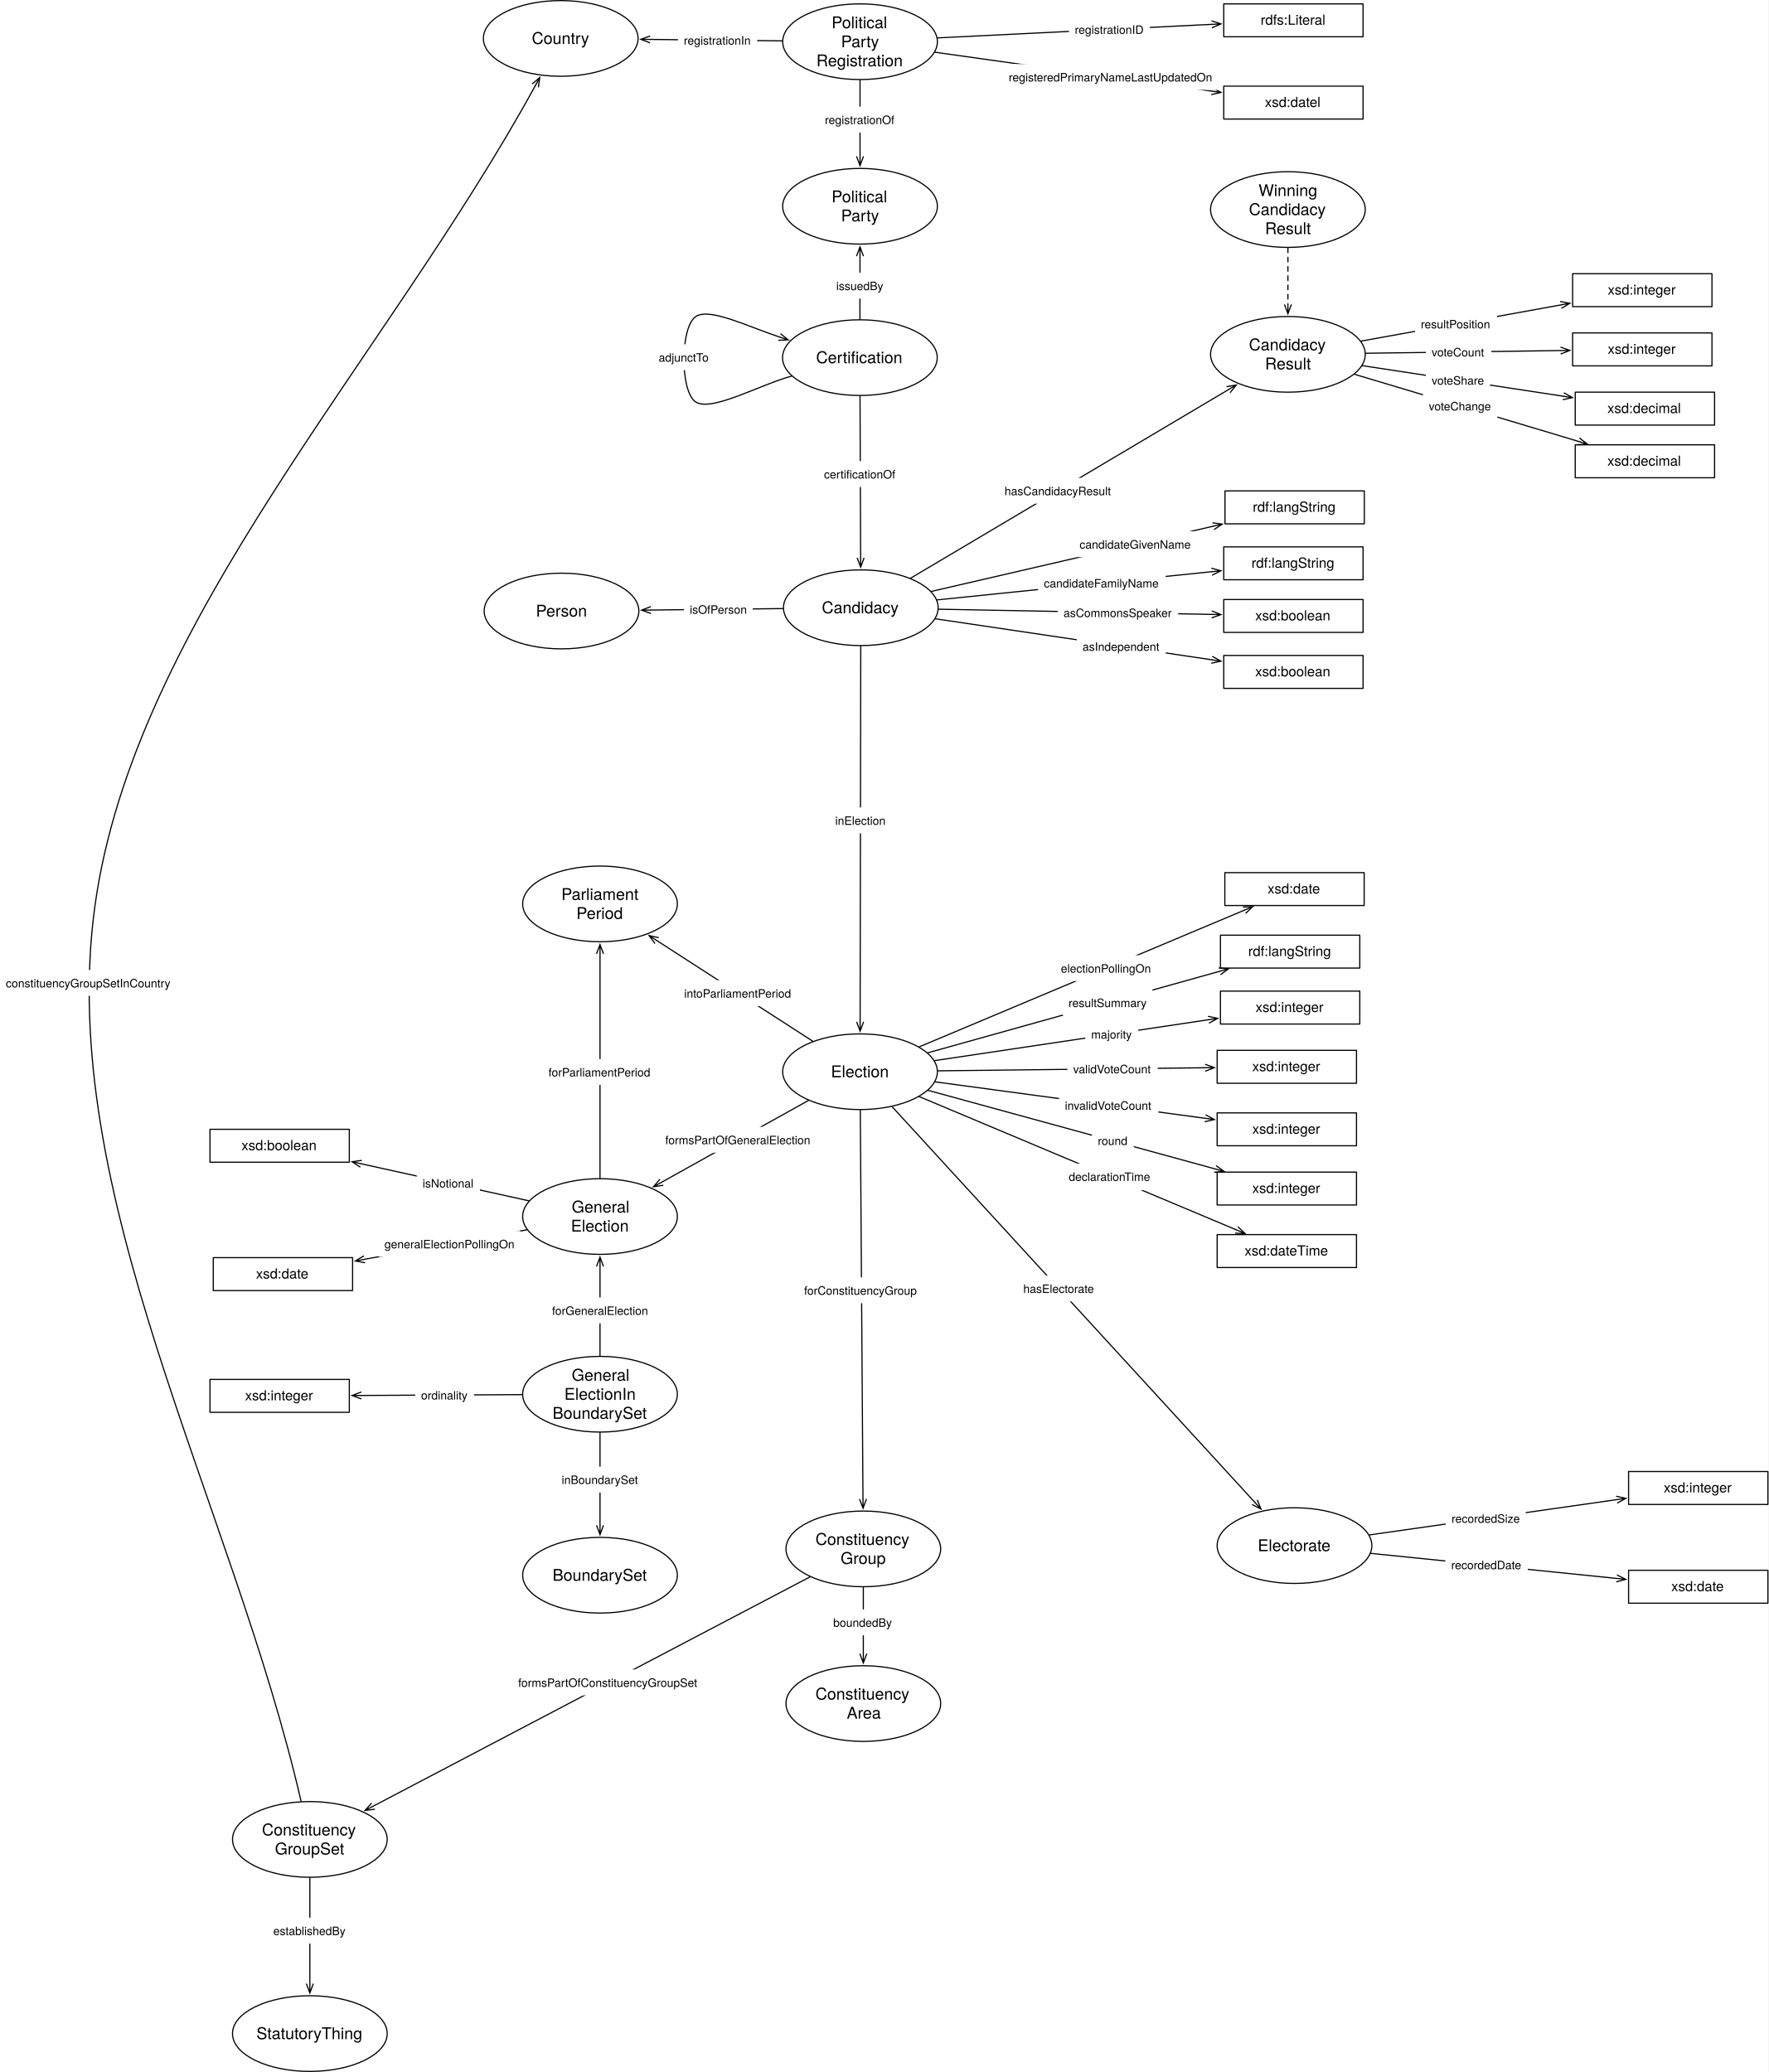
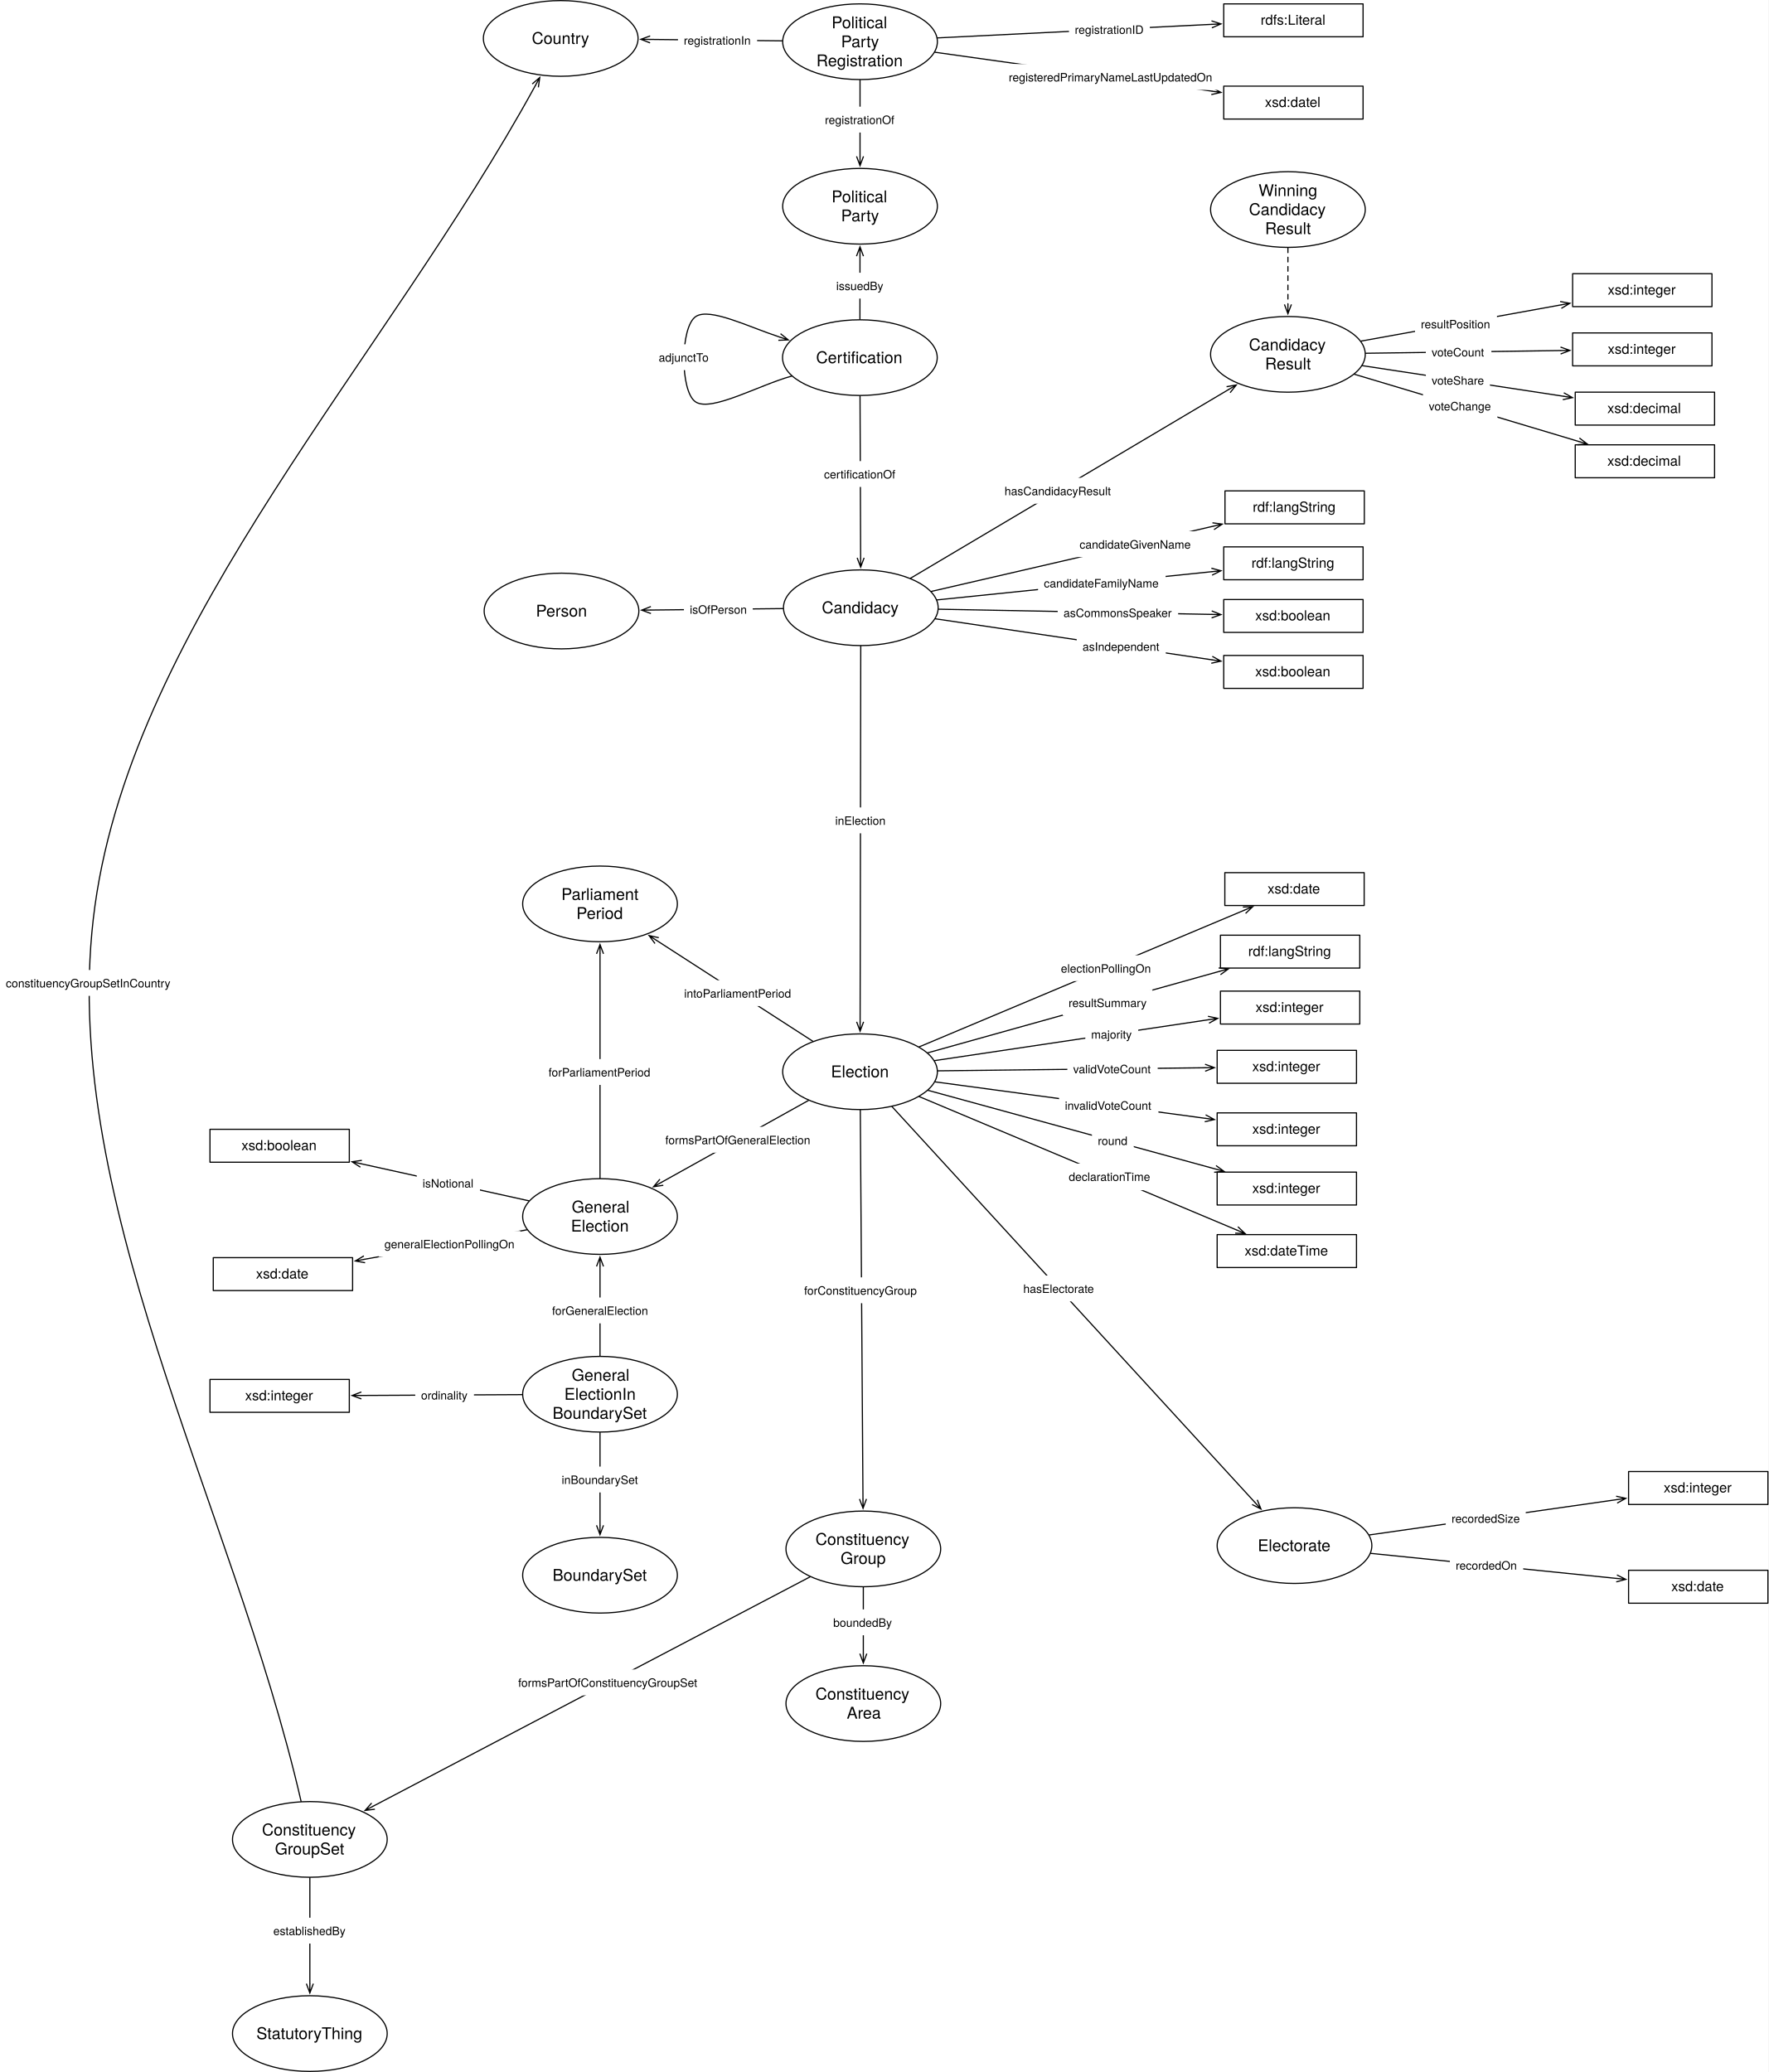
<svg xmlns="http://www.w3.org/2000/svg" version="1.1" viewBox="16.728 132.728 1523.071 1784.798" width="1523.071" height="1784.798">
  <defs>
    <marker orient="auto" overflow="visible" markerUnits="strokeWidth" id="StickArrow_Marker" stroke-linejoin="miter" stroke-miterlimit="10" viewBox="-1 -4 10 8" markerWidth="10" markerHeight="8" color="black">
      <g>
        <path d="M 8 0 L 0 0 M 0 -3 L 8 0 L 0 3" fill="none" stroke="currentColor" stroke-width="1" />
      </g>
    </marker>
  </defs>
  <g id="Canvas_1" fill="none" stroke="none" stroke-dasharray="none" fill-opacity="1" stroke-opacity="1">
    <rect fill="white" x="16.728" y="132.728" width="1523.071" height="1784.798" />
    <g id="Canvas_1_Layer_1">
      <g id="Graphic_49">
        <ellipse cx="757.409" cy="1055.906" rx="66.614" ry="32.598" fill="white" />
        <ellipse cx="757.409" cy="1055.906" rx="66.614" ry="32.598" stroke="black" stroke-linecap="round" stroke-linejoin="round" stroke-width="1" />
        <text transform="translate(709.118 1047.709)" fill="black">
          <tspan font-family="Helvetica Neue" font-size="14" fill="black" x="23.273" y="13" xml:space="preserve">Election</tspan>
        </text>
      </g>
      <g id="Graphic_71">
        <ellipse cx="1131.583" cy="1464.094" rx="66.614" ry="32.598" fill="white" />
        <ellipse cx="1131.583" cy="1464.094" rx="66.614" ry="32.598" stroke="black" stroke-linecap="round" stroke-linejoin="round" stroke-width="1" />
        <text transform="translate(1083.291 1455.899)" fill="black">
          <tspan font-family="Helvetica Neue" font-size="14" fill="black" x="16.665" y="13" xml:space="preserve">Electorate</tspan>
        </text>
      </g>
      <g id="Line_72">
        <line x1="757.638" y1="1089.004" x2="759.947" y2="1423.931" marker-end="url(#StickArrow_Marker)" stroke="black" stroke-linecap="round" stroke-linejoin="round" stroke-width="1" />
      </g>
      <g id="Graphic_73">
        <rect x="704.258" y="1233.034" width="108.9" height="22.28" fill="white" />
        <text transform="translate(709.2578 1238.034)" fill="black">
          <tspan font-family="Helvetica Neue" font-size="10" fill="black" x="7247536e-19" y="10" xml:space="preserve">forConstituencyGroup</tspan>
        </text>
      </g>
      <g id="Graphic_74">
        <ellipse cx="760.244" cy="1466.929" rx="66.614" ry="32.598" fill="white" />
        <ellipse cx="760.244" cy="1466.929" rx="66.614" ry="32.598" stroke="black" stroke-linecap="round" stroke-linejoin="round" stroke-width="1" />
        <text transform="translate(711.9527 1450.537)" fill="black">
          <tspan font-family="Helvetica Neue" font-size="14" fill="black" x="7.061" y="13" xml:space="preserve">Constituency</tspan>
          <tspan font-family="Helvetica Neue" font-size="14" fill="black" x="28.712" y="29.392" xml:space="preserve">Group</tspan>
        </text>
      </g>
      <g id="Graphic_77">
        <ellipse cx="760.244" cy="1600.158" rx="66.614" ry="32.598" fill="white" />
        <ellipse cx="760.244" cy="1600.158" rx="66.614" ry="32.598" stroke="black" stroke-linecap="round" stroke-linejoin="round" stroke-width="1" />
        <text transform="translate(711.9527 1583.765)" fill="black">
          <tspan font-family="Helvetica Neue" font-size="14" fill="black" x="7.061" y="13" xml:space="preserve">Constituency</tspan>
          <tspan font-family="Helvetica Neue" font-size="14" fill="black" x="34.032" y="29.392" xml:space="preserve">Area</tspan>
        </text>
      </g>
      <g id="Line_78">
        <line x1="760.244" y1="1500.028" x2="760.244" y2="1557.159" marker-end="url(#StickArrow_Marker)" stroke="black" stroke-linecap="round" stroke-linejoin="round" stroke-width="1" />
      </g>
      <g id="Graphic_79">
        <rect x="729.309" y="1519.051" width="61.87" height="22.28" fill="white" />
        <text transform="translate(734.309 1524.051)" fill="black">
          <tspan font-family="Helvetica Neue" font-size="10" fill="black" x="0" y="10" xml:space="preserve">boundedBy</tspan>
        </text>
      </g>
      <g id="Graphic_177">
        <ellipse cx="757.282" cy="440.787" rx="66.614" ry="32.598" fill="white" />
        <ellipse cx="757.282" cy="440.787" rx="66.614" ry="32.598" stroke="black" stroke-linecap="round" stroke-linejoin="round" stroke-width="1" />
        <text transform="translate(708.991 432.5914)" fill="black">
          <tspan font-family="Helvetica Neue" font-size="14" fill="black" x="10.575" y="13" xml:space="preserve">Certification</tspan>
        </text>
      </g>
      <g id="Line_84">
        <line x1="758.03" y1="689.319" x2="757.482" y2="1012.907" marker-end="url(#StickArrow_Marker)" stroke="black" stroke-linecap="round" stroke-linejoin="round" stroke-width="1" />
      </g>
      <g id="Graphic_85">
        <rect x="731.016" y="828.247" width="53.52" height="22.28" fill="white" />
        <text transform="translate(736.0163 833.247)" fill="black">
          <tspan font-family="Helvetica Neue" font-size="10" fill="black" x="21671553e-20" y="10" xml:space="preserve">inElection</tspan>
        </text>
      </g>
      <g id="Line_178">
        <line x1="757.406" y1="473.886" x2="757.926" y2="613.222" marker-end="url(#StickArrow_Marker)" stroke="black" stroke-linecap="round" stroke-linejoin="round" stroke-width="1" />
      </g>
      <g id="Graphic_179">
        <rect x="721.362" y="529.901" width="72.59" height="22.28" fill="white" />
        <text transform="translate(726.3616 534.9014)" fill="black">
          <tspan font-family="Helvetica Neue" font-size="10" fill="black" x="7105427e-20" y="10" xml:space="preserve">certificationOf</tspan>
        </text>
      </g>
      <g id="Graphic_88">
        <ellipse cx="500.315" cy="659.055" rx="66.614" ry="32.598" fill="white" />
        <ellipse cx="500.315" cy="659.055" rx="66.614" ry="32.598" stroke="black" stroke-linecap="round" stroke-linejoin="round" stroke-width="1" />
        <text transform="translate(452.0236 650.8591)" fill="black">
          <tspan font-family="Helvetica Neue" font-size="14" fill="black" x="26.255" y="13" xml:space="preserve">Person</tspan>
        </text>
      </g>
      <g id="Line_89">
        <line x1="690.989" y1="656.958" x2="577.312" y2="658.208" marker-end="url(#StickArrow_Marker)" stroke="black" stroke-linecap="round" stroke-linejoin="round" stroke-width="1" />
      </g>
      <g id="Graphic_90">
        <rect x="605.75" y="646.43" width="59.26" height="22.28" fill="white" />
        <text transform="translate(610.7502 651.4298)" fill="black">
          <tspan font-family="Helvetica Neue" font-size="10" fill="black" x="0" y="10" xml:space="preserve">isOfPerson</tspan>
        </text>
      </g>
      <g id="Graphic_91">
        <ellipse cx="758.087" cy="656.221" rx="66.614" ry="32.598" fill="white" />
        <ellipse cx="758.087" cy="656.221" rx="66.614" ry="32.598" stroke="black" stroke-linecap="round" stroke-linejoin="round" stroke-width="1" />
        <text transform="translate(709.7953 648.0245)" fill="black">
          <tspan font-family="Helvetica Neue" font-size="14" fill="black" x="14.712" y="13" xml:space="preserve">Candidacy</tspan>
        </text>
      </g>
      <g id="Graphic_92">
        <ellipse cx="1125.913" cy="437.953" rx="66.614" ry="32.598" fill="white" />
        <ellipse cx="1125.913" cy="437.953" rx="66.614" ry="32.598" stroke="black" stroke-linecap="round" stroke-linejoin="round" stroke-width="1" />
        <text transform="translate(1077.622 421.5608)" fill="black">
          <tspan font-family="Helvetica Neue" font-size="14" fill="black" x="14.712" y="13" xml:space="preserve">Candidacy</tspan>
          <tspan font-family="Helvetica Neue" font-size="14" fill="black" x="28.586" y="29.392" xml:space="preserve">Result</tspan>
        </text>
      </g>
      <g id="Line_95">
        <line x1="800.902" y1="630.814" x2="1074.584" y2="468.411" marker-end="url(#StickArrow_Marker)" stroke="black" stroke-linecap="round" stroke-linejoin="round" stroke-width="1" />
      </g>
      <g id="Graphic_96">
        <rect x="876.864" y="544.32" width="102.05" height="22.28" fill="white" />
        <text transform="translate(881.8638 549.3202)" fill="black">
          <tspan font-family="Helvetica Neue" font-size="10" fill="black" x="0" y="10" xml:space="preserve">hasCandidacyResult</tspan>
        </text>
      </g>
      <g id="Graphic_150">
        <rect x="1419.299" y="1400.315" width="120" height="28.346" fill="white" />
        <rect x="1419.299" y="1400.315" width="120" height="28.346" stroke="black" stroke-linecap="round" stroke-linejoin="round" stroke-width="1" />
        <text transform="translate(1424.299 1407.32)" fill="black">
          <tspan font-family="Helvetica Neue" font-size="12" fill="black" x="25.222" y="11" xml:space="preserve">xsd:integer</tspan>
        </text>
      </g>
      <g id="Line_151">
        <line x1="1196.042" y1="1454.899" x2="1409.003" y2="1424.517" marker-end="url(#StickArrow_Marker)" stroke="black" stroke-linecap="round" stroke-linejoin="round" stroke-width="1" />
      </g>
      <g id="Graphic_152">
        <rect x="1261.844" y="1429.458" width="68.88" height="22.28" fill="white" />
        <text transform="translate(1266.844 1434.458)" fill="black">
          <tspan font-family="Helvetica Neue" font-size="10" fill="black" x="50803806e-20" y="10" xml:space="preserve">recordedSize</tspan>
        </text>
      </g>
      <g id="Graphic_153">
        <rect x="1371.11" y="419.528" width="120" height="28.346" fill="white" />
        <rect x="1371.11" y="419.528" width="120" height="28.346" stroke="black" stroke-linecap="round" stroke-linejoin="round" stroke-width="1" />
        <text transform="translate(1376.11 426.5328)" fill="black">
          <tspan font-family="Helvetica Neue" font-size="12" fill="black" x="25.222" y="11" xml:space="preserve">xsd:integer</tspan>
        </text>
      </g>
      <g id="Line_154">
        <line x1="1193.001" y1="437.018" x2="1360.711" y2="434.682" marker-end="url(#StickArrow_Marker)" stroke="black" stroke-linecap="round" stroke-linejoin="round" stroke-width="1" />
      </g>
      <g id="Graphic_155">
        <rect x="1244.679" y="424.765" width="56.49" height="22.28" fill="white" />
        <text transform="translate(1249.679 429.7646)" fill="black">
          <tspan font-family="Helvetica Neue" font-size="10" fill="black" x="7993606e-19" y="10" xml:space="preserve">voteCount</tspan>
        </text>
      </g>
      <g id="Graphic_159">
        <rect x="1371.11" y="368.504" width="120" height="28.346" fill="white" />
        <rect x="1371.11" y="368.504" width="120" height="28.346" stroke="black" stroke-linecap="round" stroke-linejoin="round" stroke-width="1" />
        <text transform="translate(1376.11 375.5092)" fill="black">
          <tspan font-family="Helvetica Neue" font-size="12" fill="black" x="25.222" y="11" xml:space="preserve">xsd:integer</tspan>
        </text>
      </g>
      <g id="Line_162">
        <line x1="1188.893" y1="426.546" x2="1360.877" y2="395.397" marker-end="url(#StickArrow_Marker)" stroke="black" stroke-linecap="round" stroke-linejoin="round" stroke-width="1" />
      </g>
      <g id="Graphic_163">
        <rect x="1235.389" y="400.595" width="70.56" height="22.28" fill="white" />
        <text transform="translate(1240.389 405.5955)" fill="black">
          <tspan font-family="Helvetica Neue" font-size="10" fill="black" x="6536993e-19" y="10" xml:space="preserve">resultPosition</tspan>
        </text>
      </g>
      <g id="Graphic_164">
        <rect x="1373.356" y="470.551" width="120" height="28.346" fill="white" />
        <rect x="1373.356" y="470.551" width="120" height="28.346" stroke="black" stroke-linecap="round" stroke-linejoin="round" stroke-width="1" />
        <text transform="translate(1378.356 477.5564)" fill="black">
          <tspan font-family="Helvetica Neue" font-size="12" fill="black" x="22.66" y="11" xml:space="preserve">xsd:decimal</tspan>
        </text>
      </g>
      <g id="Line_165">
        <line x1="1190.032" y1="447.707" x2="1363.074" y2="474.032" marker-end="url(#StickArrow_Marker)" stroke="black" stroke-linecap="round" stroke-linejoin="round" stroke-width="1" />
      </g>
      <g id="Graphic_166">
        <rect x="1244.709" y="449.083" width="55.19" height="22.28" fill="white" />
        <text transform="translate(1249.709 454.0834)" fill="black">
          <tspan font-family="Helvetica Neue" font-size="10" fill="black" x="0" y="10" xml:space="preserve">voteShare</tspan>
        </text>
      </g>
      <g id="Graphic_189">
        <rect x="1064.968" y="1037.48" width="120" height="28.346" fill="white" />
        <rect x="1064.968" y="1037.48" width="120" height="28.346" stroke="black" stroke-linecap="round" stroke-linejoin="round" stroke-width="1" />
        <text transform="translate(1069.968 1044.486)" fill="black">
          <tspan font-family="Helvetica Neue" font-size="12" fill="black" x="25.222" y="11" xml:space="preserve">xsd:integer</tspan>
        </text>
      </g>
      <g id="Line_190">
        <line x1="824.505" y1="1055.129" x2="1054.569" y2="1052.468" marker-end="url(#StickArrow_Marker)" stroke="black" stroke-linecap="round" stroke-linejoin="round" stroke-width="1" />
      </g>
      <g id="Graphic_191">
        <rect x="935.955" y="1042.25" width="77.79" height="22.28" fill="white" />
        <text transform="translate(940.9551 1047.25)" fill="black">
          <tspan font-family="Helvetica Neue" font-size="10" fill="black" x="43343107e-20" y="10" xml:space="preserve">validVoteCount</tspan>
        </text>
      </g>
      <g id="Graphic_199">
        <rect x="1064.968" y="1091.339" width="120" height="28.346" fill="white" />
        <rect x="1064.968" y="1091.339" width="120" height="28.346" stroke="black" stroke-linecap="round" stroke-linejoin="round" stroke-width="1" />
        <text transform="translate(1069.968 1098.344)" fill="black">
          <tspan font-family="Helvetica Neue" font-size="12" fill="black" x="25.222" y="11" xml:space="preserve">xsd:integer</tspan>
        </text>
      </g>
      <g id="Line_200">
        <line x1="822.133" y1="1064.641" x2="1054.662" y2="1096.023" marker-end="url(#StickArrow_Marker)" stroke="black" stroke-linecap="round" stroke-linejoin="round" stroke-width="1" />
      </g>
      <g id="Graphic_201">
        <rect x="928.813" y="1073.673" width="85.57" height="22.28" fill="white" />
        <text transform="translate(933.8134 1078.673)" fill="black">
          <tspan font-family="Helvetica Neue" font-size="10" fill="black" x="0" y="10" xml:space="preserve">invalidVoteCount</tspan>
        </text>
      </g>
      <g id="Graphic_202">
        <ellipse cx="533.472" cy="1180.63" rx="66.614" ry="32.598" fill="white" />
        <ellipse cx="533.472" cy="1180.63" rx="66.614" ry="32.598" stroke="black" stroke-linecap="round" stroke-linejoin="round" stroke-width="1" />
        <text transform="translate(485.181 1164.238)" fill="black">
          <tspan font-family="Helvetica Neue" font-size="14" fill="black" x="23.924" y="13" xml:space="preserve">General</tspan>
          <tspan font-family="Helvetica Neue" font-size="14" fill="black" x="23.273" y="29.392" xml:space="preserve">Election</tspan>
        </text>
      </g>
      <g id="Line_203">
        <line x1="713.003" y1="1080.638" x2="586.528" y2="1151.08" marker-end="url(#StickArrow_Marker)" stroke="black" stroke-linecap="round" stroke-linejoin="round" stroke-width="1" />
      </g>
      <g id="Graphic_204">
        <rect x="584.698" y="1103.364" width="135" height="22.28" fill="white" />
        <text transform="translate(589.6977 1108.364)" fill="black">
          <tspan font-family="Helvetica Neue" font-size="10" fill="black" x="7105427e-21" y="10" xml:space="preserve">formsPartOfGeneralElection</tspan>
        </text>
      </g>
      <g id="Graphic_217">
        <ellipse cx="1125.913" cy="313.228" rx="66.614" ry="32.598" fill="white" />
        <ellipse cx="1125.913" cy="313.228" rx="66.614" ry="32.598" stroke="black" stroke-linecap="round" stroke-linejoin="round" stroke-width="1" />
        <text transform="translate(1077.622 288.6404)" fill="black">
          <tspan font-family="Helvetica Neue" font-size="14" fill="black" x="23.007" y="13" xml:space="preserve">Winning</tspan>
          <tspan font-family="Helvetica Neue" font-size="14" fill="black" x="14.712" y="29.392" xml:space="preserve">Candidacy</tspan>
          <tspan font-family="Helvetica Neue" font-size="14" fill="black" x="28.586" y="45.784" xml:space="preserve">Result</tspan>
        </text>
      </g>
      <g id="Line_218">
        <line x1="1125.913" y1="346.327" x2="1125.913" y2="394.954" marker-end="url(#StickArrow_Marker)" stroke="black" stroke-linecap="round" stroke-linejoin="round" stroke-dasharray="4.0,4.0" stroke-width="1" />
      </g>
      <g id="Graphic_219">
        <ellipse cx="533.472" cy="911.339" rx="66.614" ry="32.598" fill="white" />
        <ellipse cx="533.472" cy="911.339" rx="66.614" ry="32.598" stroke="black" stroke-linecap="round" stroke-linejoin="round" stroke-width="1" />
        <text transform="translate(485.181 894.9466)" fill="black">
          <tspan font-family="Helvetica Neue" font-size="14" fill="black" x="14.971" y="13" xml:space="preserve">Parliament</tspan>
          <tspan font-family="Helvetica Neue" font-size="14" fill="black" x="27.942" y="29.392" xml:space="preserve">Period</tspan>
        </text>
      </g>
      <g id="Line_220">
        <line x1="716.744" y1="1029.653" x2="582.455" y2="942.961" marker-end="url(#StickArrow_Marker)" stroke="black" stroke-linecap="round" stroke-linejoin="round" stroke-width="1" />
      </g>
      <g id="Graphic_221">
        <rect x="600.902" y="977.086" width="103.34" height="22.28" fill="white" />
        <text transform="translate(605.9018 982.0856)" fill="black">
          <tspan font-family="Helvetica Neue" font-size="10" fill="black" x="7105427e-20" y="10" xml:space="preserve">intoParliamentPeriod</tspan>
        </text>
      </g>
      <g id="Graphic_222">
        <ellipse cx="757.409" cy="310.394" rx="66.614" ry="32.598" fill="white" />
        <ellipse cx="757.409" cy="310.394" rx="66.614" ry="32.598" stroke="black" stroke-linecap="round" stroke-linejoin="round" stroke-width="1" />
        <text transform="translate(709.118 294.0017)" fill="black">
          <tspan font-family="Helvetica Neue" font-size="14" fill="black" x="23.798" y="13" xml:space="preserve">Political</tspan>
          <tspan font-family="Helvetica Neue" font-size="14" fill="black" x="31.96" y="29.392" xml:space="preserve">Party</tspan>
        </text>
      </g>
      <g id="Line_223">
        <line x1="757.315" y1="407.689" x2="757.367" y2="353.392" marker-end="url(#StickArrow_Marker)" stroke="black" stroke-linecap="round" stroke-linejoin="round" stroke-width="1" />
      </g>
      <g id="Graphic_224">
        <rect x="731.878" y="367.661" width="50.93" height="22.28" fill="white" />
        <text transform="translate(736.8777 372.6607)" fill="black">
          <tspan font-family="Helvetica Neue" font-size="10" fill="black" x="14210855e-20" y="10" xml:space="preserve">issuedBy</tspan>
        </text>
      </g>
      <g id="Line_226">
        <path d="M 698.503 456.709 C 671.006 464.157 629.753 487.613 616.005 479.055 C 602.256 470.497 602.423 414.23 616.005 405.354 C 628.076 397.465 661.615 414.367 687.996 423.006" marker-end="url(#StickArrow_Marker)" stroke="black" stroke-linecap="round" stroke-linejoin="round" stroke-width="1" />
      </g>
      <g id="Graphic_227">
        <rect x="579.009" y="429.288" width="53.53" height="22.28" fill="white" />
        <text transform="translate(584.0089 434.2881)" fill="black">
          <tspan font-family="Helvetica Neue" font-size="10" fill="black" x="0" y="10" xml:space="preserve">adjunctTo</tspan>
        </text>
      </g>
      <g id="Graphic_228">
        <rect x="1064.968" y="1142.362" width="120" height="28.346" fill="white" />
        <rect x="1064.968" y="1142.362" width="120" height="28.346" stroke="black" stroke-linecap="round" stroke-linejoin="round" stroke-width="1" />
        <text transform="translate(1069.968 1149.367)" fill="black">
          <tspan font-family="Helvetica Neue" font-size="12" fill="black" x="25.222" y="11" xml:space="preserve">xsd:integer</tspan>
        </text>
      </g>
      <g id="Line_229">
        <line x1="816.041" y1="1071.958" x2="1063.169" y2="1139.616" marker-end="url(#StickArrow_Marker)" stroke="black" stroke-linecap="round" stroke-linejoin="round" stroke-width="1" />
      </g>
      <g id="Graphic_230">
        <rect x="957.148" y="1104.018" width="36" height="23" fill="white" />
        <text transform="translate(962.1775 1109.018)" fill="black">
          <tspan font-family="Helvetica Neue" font-size="10" fill="black" x="0" y="10" xml:space="preserve">round</tspan>
        </text>
      </g>
      <g id="Graphic_234">
        <rect x="1064.968" y="1196.22" width="120" height="28.346" fill="white" />
        <rect x="1064.968" y="1196.22" width="120" height="28.346" stroke="black" stroke-linecap="round" stroke-linejoin="round" stroke-width="1" />
        <text transform="translate(1069.968 1203.226)" fill="black">
          <tspan font-family="Helvetica Neue" font-size="12" fill="black" x="18.658" y="11" xml:space="preserve">xsd:dateTime</tspan>
        </text>
      </g>
      <g id="Line_235">
        <line x1="808.406" y1="1077.34" x2="1081.66" y2="1192.191" marker-end="url(#StickArrow_Marker)" stroke="black" stroke-linecap="round" stroke-linejoin="round" stroke-width="1" />
      </g>
      <g id="Graphic_236">
        <rect x="931.907" y="1134.981" width="82" height="23" fill="white" />
        <text transform="translate(937.1624 1139.981)" fill="black">
          <tspan font-family="Helvetica Neue" font-size="10" fill="black" x="7958079e-19" y="10" xml:space="preserve">declarationTime</tspan>
        </text>
      </g>
      <g id="Graphic_242">
        <rect x="1419.299" y="1485.354" width="120" height="28.346" fill="white" />
        <rect x="1419.299" y="1485.354" width="120" height="28.346" stroke="black" stroke-linecap="round" stroke-linejoin="round" stroke-width="1" />
        <text transform="translate(1424.299 1492.36)" fill="black">
          <tspan font-family="Helvetica Neue" font-size="12" fill="black" x="31.774" y="11" xml:space="preserve">xsd:date</tspan>
        </text>
      </g>
      <g id="Line_243">
        <line x1="1197.303" y1="1470.792" x2="1408.953" y2="1492.359" marker-end="url(#StickArrow_Marker)" stroke="black" stroke-linecap="round" stroke-linejoin="round" stroke-width="1" />
      </g>
      <g id="Graphic_244">
-         <rect x="1261.476" y="1469.448" width="71" height="23" fill="white" />
-         <text transform="translate(1266.506 1474.448)" fill="black">
-           <tspan font-family="Helvetica Neue" font-size="10" fill="black" x="0" y="10" xml:space="preserve">recordedDate</tspan>
+         <rect x="1265.391" y="1469.808" width="63.17" height="22.28" fill="white" />
+         <text transform="translate(1270.391 1474.808)" fill="black">
+           <tspan font-family="Helvetica Neue" font-size="10" fill="black" x="0" y="10" xml:space="preserve">recordedOn</tspan>
        </text>
      </g>
      <g id="Graphic_245">
        <rect x="1071.712" y="555.591" width="120" height="28.346" fill="white" />
        <rect x="1071.712" y="555.591" width="120" height="28.346" stroke="black" stroke-linecap="round" stroke-linejoin="round" stroke-width="1" />
        <text transform="translate(1076.712 562.5958)" fill="black">
          <tspan font-family="Helvetica Neue" font-size="12" fill="black" x="18.886" y="11" xml:space="preserve">rdf:langString</tspan>
        </text>
      </g>
      <g id="Line_247">
        <line x1="818.811" y1="642.169" x2="1061.579" y2="585.992" marker-end="url(#StickArrow_Marker)" stroke="black" stroke-linecap="round" stroke-linejoin="round" stroke-width="1" />
      </g>
      <g id="Graphic_246">
        <rect x="941.466" y="590.325" width="106.5" height="22.28" fill="white" />
        <text transform="translate(946.4656 595.3246)" fill="black">
          <tspan font-family="Helvetica Neue" font-size="10" fill="black" x="0" y="10" xml:space="preserve">candidateGivenName</tspan>
        </text>
      </g>
      <g id="Graphic_253">
        <rect x="1373.356" y="515.905" width="120" height="28.346" fill="white" />
        <rect x="1373.356" y="515.905" width="120" height="28.346" stroke="black" stroke-linecap="round" stroke-linejoin="round" stroke-width="1" />
        <text transform="translate(1378.356 522.9107)" fill="black">
          <tspan font-family="Helvetica Neue" font-size="12" fill="black" x="22.66" y="11" xml:space="preserve">xsd:decimal</tspan>
        </text>
      </g>
      <g id="Line_255">
        <line x1="1183.215" y1="455.123" x2="1376.094" y2="512.92" marker-end="url(#StickArrow_Marker)" stroke="black" stroke-linecap="round" stroke-linejoin="round" stroke-width="1" />
      </g>
      <g id="Graphic_254">
        <rect x="1242.237" y="471.27" width="64.08" height="22.28" fill="white" />
        <text transform="translate(1247.237 476.2704)" fill="black">
          <tspan font-family="Helvetica Neue" font-size="10" fill="black" x="8739676e-19" y="10" xml:space="preserve">voteChange</tspan>
        </text>
      </g>
      <g id="Graphic_258">
        <rect x="1070.638" y="603.779" width="120" height="28.346" fill="white" />
        <rect x="1070.638" y="603.779" width="120" height="28.346" stroke="black" stroke-linecap="round" stroke-linejoin="round" stroke-width="1" />
        <text transform="translate(1075.638 610.7848)" fill="black">
          <tspan font-family="Helvetica Neue" font-size="12" fill="black" x="18.886" y="11" xml:space="preserve">rdf:langString</tspan>
        </text>
      </g>
      <g id="Line_257">
        <line x1="823.785" y1="649.472" x2="1060.292" y2="625.178" marker-end="url(#StickArrow_Marker)" stroke="black" stroke-linecap="round" stroke-linejoin="round" stroke-width="1" />
      </g>
      <g id="Graphic_256">
        <rect x="910.743" y="623.759" width="109.84" height="22.28" fill="white" />
        <text transform="translate(915.7429 628.7586)" fill="black">
          <tspan font-family="Helvetica Neue" font-size="10" fill="black" x="7105427e-20" y="10" xml:space="preserve">candidateFamilyName</tspan>
        </text>
      </g>
      <g id="Graphic_259">
        <rect x="1070.638" y="649.134" width="120" height="28.346" fill="white" />
        <rect x="1070.638" y="649.134" width="120" height="28.346" stroke="black" stroke-linecap="round" stroke-linejoin="round" stroke-width="1" />
        <text transform="translate(1075.638 656.1391)" fill="black">
          <tspan font-family="Helvetica Neue" font-size="12" fill="black" x="22.108" y="11" xml:space="preserve">xsd:boolean</tspan>
        </text>
      </g>
      <g id="Line_261">
        <line x1="825.151" y1="657.496" x2="1060.24" y2="661.968" marker-end="url(#StickArrow_Marker)" stroke="black" stroke-linecap="round" stroke-linejoin="round" stroke-width="1" />
      </g>
      <g id="Graphic_260">
        <rect x="927.653" y="649.293" width="103.73" height="22.28" fill="white" />
        <text transform="translate(932.6534 654.2925)" fill="black">
          <tspan font-family="Helvetica Neue" font-size="10" fill="black" x="0" y="10" xml:space="preserve">asCommonsSpeaker</tspan>
        </text>
      </g>
      <g id="Graphic_262">
        <rect x="1070.638" y="697.323" width="120" height="28.346" fill="white" />
        <rect x="1070.638" y="697.323" width="120" height="28.346" stroke="black" stroke-linecap="round" stroke-linejoin="round" stroke-width="1" />
        <text transform="translate(1075.638 704.3281)" fill="black">
          <tspan font-family="Helvetica Neue" font-size="12" fill="black" x="22.108" y="11" xml:space="preserve">xsd:boolean</tspan>
        </text>
      </g>
      <g id="Line_264">
        <line x1="822.342" y1="665.754" x2="1060.35" y2="701.067" marker-end="url(#StickArrow_Marker)" stroke="black" stroke-linecap="round" stroke-linejoin="round" stroke-width="1" />
      </g>
      <g id="Graphic_263">
        <rect x="944.025" y="678.358" width="76.69" height="22.28" fill="white" />
        <text transform="translate(949.0254 683.3576)" fill="black">
          <tspan font-family="Helvetica Neue" font-size="10" fill="black" x="0" y="10" xml:space="preserve">asIndependent</tspan>
        </text>
      </g>
      <g id="Line_266">
        <line x1="472.252" y1="1167.107" x2="327.722" y2="1135.182" marker-end="url(#StickArrow_Marker)" stroke="black" stroke-linecap="round" stroke-linejoin="round" stroke-width="1" />
      </g>
      <g id="Graphic_265">
        <rect x="375.644" y="1140.64" width="54.44" height="22.28" fill="white" />
        <text transform="translate(380.6443 1145.64)" fill="black">
          <tspan font-family="Helvetica Neue" font-size="10" fill="black" x="0" y="10" xml:space="preserve">isNotional</tspan>
        </text>
      </g>
      <g id="Graphic_267">
        <rect x="197.567" y="1105.512" width="120" height="28.346" fill="white" />
        <rect x="197.567" y="1105.512" width="120" height="28.346" stroke="black" stroke-linecap="round" stroke-linejoin="round" stroke-width="1" />
        <text transform="translate(202.5668 1112.517)" fill="black">
          <tspan font-family="Helvetica Neue" font-size="12" fill="black" x="22.108" y="11" xml:space="preserve">xsd:boolean</tspan>
        </text>
      </g>
      <g id="Graphic_268">
        <rect x="200.401" y="1216.063" width="120" height="28.346" fill="white" />
        <rect x="200.401" y="1216.063" width="120" height="28.346" stroke="black" stroke-linecap="round" stroke-linejoin="round" stroke-width="1" />
        <text transform="translate(205.4015 1223.068)" fill="black">
          <tspan font-family="Helvetica Neue" font-size="12" fill="black" x="31.774" y="11" xml:space="preserve">xsd:date</tspan>
        </text>
      </g>
      <g id="Line_270">
        <line x1="470.515" y1="1192.067" x2="330.634" y2="1217.478" marker-end="url(#StickArrow_Marker)" stroke="black" stroke-linecap="round" stroke-linejoin="round" stroke-width="1" />
      </g>
      <g id="Graphic_269">
        <rect x="342.822" y="1193.039" width="122.04" height="22.28" fill="white" />
        <text transform="translate(347.8224 1198.039)" fill="black">
          <tspan font-family="Helvetica Neue" font-size="10" fill="black" x="43343107e-20" y="10" xml:space="preserve">generalElectionPollingOn</tspan>
        </text>
      </g>
      <g id="Graphic_273">
        <rect x="1071.583" y="884.409" width="120" height="28.346" fill="white" />
        <rect x="1071.583" y="884.409" width="120" height="28.346" stroke="black" stroke-linecap="round" stroke-linejoin="round" stroke-width="1" />
        <text transform="translate(1076.583 891.4147)" fill="black">
          <tspan font-family="Helvetica Neue" font-size="12" fill="black" x="31.774" y="11" xml:space="preserve">xsd:date</tspan>
        </text>
      </g>
      <g id="Line_272">
        <line x1="808.399" y1="1034.467" x2="1088.286" y2="916.787" marker-end="url(#StickArrow_Marker)" stroke="black" stroke-linecap="round" stroke-linejoin="round" stroke-width="1" />
      </g>
      <g id="Graphic_271">
        <rect x="925.355" y="955.581" width="88.34" height="22.28" fill="white" />
        <text transform="translate(930.3551 960.5805)" fill="black">
          <tspan font-family="Helvetica Neue" font-size="10" fill="black" x="7105427e-20" y="10" xml:space="preserve">electionPollingOn</tspan>
        </text>
      </g>
      <g id="Line_275">
        <line x1="533.472" y1="1147.532" x2="533.472" y2="954.337" marker-end="url(#StickArrow_Marker)" stroke="black" stroke-linecap="round" stroke-linejoin="round" stroke-width="1" />
      </g>
      <g id="Graphic_274">
        <rect x="484.122" y="1045" width="98.7" height="22.28" fill="white" />
        <text transform="translate(489.1223 1050)" fill="black">
          <tspan font-family="Helvetica Neue" font-size="10" fill="black" x="36948222e-20" y="10" xml:space="preserve">forParliamentPeriod</tspan>
        </text>
      </g>
      <g id="Graphic_276">
        <rect x="1067.803" y="986.457" width="120" height="28.346" fill="white" />
        <rect x="1067.803" y="986.457" width="120" height="28.346" stroke="black" stroke-linecap="round" stroke-linejoin="round" stroke-width="1" />
        <text transform="translate(1072.803 993.4619)" fill="black">
          <tspan font-family="Helvetica Neue" font-size="12" fill="black" x="25.222" y="11" xml:space="preserve">xsd:integer</tspan>
        </text>
      </g>
      <g id="Line_278">
        <line x1="821.634" y1="1046.321" x2="1057.517" y2="1011.119" marker-end="url(#StickArrow_Marker)" stroke="black" stroke-linecap="round" stroke-linejoin="round" stroke-width="1" />
      </g>
      <g id="Graphic_277">
        <rect x="951.438" y="1012.41" width="45.56" height="22.28" fill="white" />
        <text transform="translate(956.4378 1017.41)" fill="black">
          <tspan font-family="Helvetica Neue" font-size="10" fill="black" x="6536993e-19" y="10" xml:space="preserve">majority</tspan>
        </text>
      </g>
      <g id="Graphic_279">
        <rect x="1067.803" y="938.268" width="120" height="28.346" fill="white" />
        <rect x="1067.803" y="938.268" width="120" height="28.346" stroke="black" stroke-linecap="round" stroke-linejoin="round" stroke-width="1" />
        <text transform="translate(1072.803 945.2729)" fill="black">
          <tspan font-family="Helvetica Neue" font-size="12" fill="black" x="18.886" y="11" xml:space="preserve">rdf:langString</tspan>
        </text>
      </g>
      <g id="Line_281">
        <line x1="815.758" y1="1039.607" x2="1067.048" y2="969.412" marker-end="url(#StickArrow_Marker)" stroke="black" stroke-linecap="round" stroke-linejoin="round" stroke-width="1" />
      </g>
      <g id="Graphic_280">
        <rect x="931.978" y="985.213" width="77.25" height="22.28" fill="white" />
        <text transform="translate(936.9779 990.2127)" fill="black">
          <tspan font-family="Helvetica Neue" font-size="10" fill="black" x="0" y="10" xml:space="preserve">resultSummary</tspan>
        </text>
      </g>
      <g id="Graphic_282">
        <ellipse cx="757.409" cy="168.661" rx="66.614" ry="32.598" fill="white" />
        <ellipse cx="757.409" cy="168.661" rx="66.614" ry="32.598" stroke="black" stroke-linecap="round" stroke-linejoin="round" stroke-width="1" />
        <text transform="translate(709.118 144.0734)" fill="black">
          <tspan font-family="Helvetica Neue" font-size="14" fill="black" x="23.798" y="13" xml:space="preserve">Political</tspan>
          <tspan font-family="Helvetica Neue" font-size="14" fill="black" x="31.96" y="29.392" xml:space="preserve">Party</tspan>
          <tspan font-family="Helvetica Neue" font-size="14" fill="black" x="10.701" y="45.784" xml:space="preserve">Registration</tspan>
        </text>
      </g>
      <g id="Line_284">
        <line x1="757.409" y1="201.76" x2="757.409" y2="267.395" marker-end="url(#StickArrow_Marker)" stroke="black" stroke-linecap="round" stroke-linejoin="round" stroke-width="1" />
      </g>
      <g id="Graphic_283">
        <rect x="722.129" y="224.61" width="70.56" height="22.28" fill="white" />
        <text transform="translate(727.1294 229.6104)" fill="black">
          <tspan font-family="Helvetica Neue" font-size="10" fill="black" x="6536993e-19" y="10" xml:space="preserve">registrationOf</tspan>
        </text>
      </g>
      <g id="Graphic_391">
        <ellipse cx="499.634" cy="165.827" rx="66.614" ry="32.598" fill="white" />
        <ellipse cx="499.634" cy="165.827" rx="66.614" ry="32.598" stroke="black" stroke-linecap="round" stroke-linejoin="round" stroke-width="1" />
        <text transform="translate(451.3426 157.6308)" fill="black">
          <tspan font-family="Helvetica Neue" font-size="14" fill="black" x="23.399" y="13" xml:space="preserve">Country</tspan>
        </text>
      </g>
      <g id="Line_393">
        <line x1="690.312" y1="167.924" x2="576.631" y2="166.673" marker-end="url(#StickArrow_Marker)" stroke="black" stroke-linecap="round" stroke-linejoin="round" stroke-width="1" />
      </g>
      <g id="Graphic_392">
        <rect x="600.626" y="156.172" width="68.15" height="22.28" fill="white" />
        <text transform="translate(605.6263 161.1721)" fill="black">
          <tspan font-family="Helvetica Neue" font-size="10" fill="black" x="7283063e-19" y="10" xml:space="preserve">registrationIn</tspan>
        </text>
      </g>
      <g id="Graphic_397">
        <rect x="1070.638" y="136.063" width="120" height="28.346" fill="white" />
        <rect x="1070.638" y="136.063" width="120" height="28.346" stroke="black" stroke-linecap="round" stroke-linejoin="round" stroke-width="1" />
        <text transform="translate(1075.638 143.0682)" fill="black">
          <tspan font-family="Helvetica Neue" font-size="12" fill="black" x="26.776" y="11" xml:space="preserve">rdfs:Literal</tspan>
        </text>
      </g>
      <g id="Line_399">
        <line x1="824.189" y1="165.365" x2="1060.25" y2="153.711" marker-end="url(#StickArrow_Marker)" stroke="black" stroke-linecap="round" stroke-linejoin="round" stroke-width="1" />
      </g>
      <g id="Graphic_398">
        <rect x="937.358" y="146.919" width="69.63" height="22.28" fill="white" />
        <text transform="translate(942.3576 151.9192)" fill="black">
          <tspan font-family="Helvetica Neue" font-size="10" fill="black" x="5115908e-19" y="10" xml:space="preserve">registrationID</tspan>
        </text>
      </g>
      <g id="Graphic_400">
        <rect x="1070.638" y="206.929" width="120" height="28.346" fill="white" />
        <rect x="1070.638" y="206.929" width="120" height="28.346" stroke="black" stroke-linecap="round" stroke-linejoin="round" stroke-width="1" />
        <text transform="translate(1075.638 213.9344)" fill="black">
          <tspan font-family="Helvetica Neue" font-size="12" fill="black" x="30.442" y="11" xml:space="preserve">xsd:datel</tspan>
        </text>
      </g>
      <g id="Line_402">
        <line x1="821.943" y1="177.729" x2="1060.339" y2="211.225" marker-end="url(#StickArrow_Marker)" stroke="black" stroke-linecap="round" stroke-linejoin="round" stroke-width="1" />
      </g>
      <g id="Graphic_401">
        <rect x="880.477" y="187.904" width="186.34" height="22.28" fill="white" />
        <text transform="translate(885.4767 192.9041)" fill="black">
          <tspan font-family="Helvetica Neue" font-size="10" fill="black" x="8526513e-20" y="10" xml:space="preserve">registeredPrimaryNameLastUpdatedOn</tspan>
        </text>
      </g>
      <g id="Graphic_406">
        <ellipse cx="533.472" cy="1489.606" rx="66.614" ry="32.598" fill="white" />
        <ellipse cx="533.472" cy="1489.606" rx="66.614" ry="32.598" stroke="black" stroke-linecap="round" stroke-linejoin="round" stroke-width="1" />
        <text transform="translate(485.181 1481.41)" fill="black">
          <tspan font-family="Helvetica Neue" font-size="14" fill="black" x="7.453" y="13" xml:space="preserve">BoundarySet</tspan>
        </text>
      </g>
      <g id="Graphic_407">
        <ellipse cx="533.472" cy="1333.701" rx="66.614" ry="32.598" fill="white" />
        <ellipse cx="533.472" cy="1333.701" rx="66.614" ry="32.598" stroke="black" stroke-linecap="round" stroke-linejoin="round" stroke-width="1" />
        <text transform="translate(485.181 1309.113)" fill="black">
          <tspan font-family="Helvetica Neue" font-size="14" fill="black" x="23.924" y="13" xml:space="preserve">General</tspan>
          <tspan font-family="Helvetica Neue" font-size="14" fill="black" x="17.568" y="29.392" xml:space="preserve">ElectionIn</tspan>
          <tspan font-family="Helvetica Neue" font-size="14" fill="black" x="7.453" y="45.784" xml:space="preserve">BoundarySet</tspan>
        </text>
      </g>
      <g id="Graphic_408">
        <rect x="197.567" y="1320.945" width="120" height="28.346" fill="white" />
        <rect x="197.567" y="1320.945" width="120" height="28.346" stroke="black" stroke-linecap="round" stroke-linejoin="round" stroke-width="1" />
        <text transform="translate(202.5668 1327.95)" fill="black">
          <tspan font-family="Helvetica Neue" font-size="12" fill="black" x="25.222" y="11" xml:space="preserve">xsd:integer</tspan>
        </text>
      </g>
      <g id="Line_410">
        <line x1="533.472" y1="1300.602" x2="533.472" y2="1223.628" marker-end="url(#StickArrow_Marker)" stroke="black" stroke-linecap="round" stroke-linejoin="round" stroke-width="1" />
      </g>
      <g id="Graphic_409">
        <rect x="487.182" y="1250.37" width="92.58" height="22.28" fill="white" />
        <text transform="translate(492.1823 1255.37)" fill="black">
          <tspan font-family="Helvetica Neue" font-size="10" fill="black" x="8739676e-19" y="10" xml:space="preserve">forGeneralElection</tspan>
        </text>
      </g>
      <g id="Line_412">
        <line x1="533.472" y1="1366.799" x2="533.472" y2="1446.608" marker-end="url(#StickArrow_Marker)" stroke="black" stroke-linecap="round" stroke-linejoin="round" stroke-width="1" />
      </g>
      <g id="Graphic_411">
        <rect x="495.412" y="1396.028" width="76.12" height="22.28" fill="white" />
        <text transform="translate(500.4124 1401.028)" fill="black">
          <tspan font-family="Helvetica Neue" font-size="10" fill="black" x="0" y="10" xml:space="preserve">inBoundarySet</tspan>
        </text>
      </g>
      <g id="Line_414">
        <line x1="466.362" y1="1334.045" x2="327.967" y2="1334.756" marker-end="url(#StickArrow_Marker)" stroke="black" stroke-linecap="round" stroke-linejoin="round" stroke-width="1" />
      </g>
      <g id="Graphic_413">
        <rect x="374.35" y="1323.248" width="50.56" height="22.28" fill="white" />
        <text transform="translate(379.3498 1328.248)" fill="black">
          <tspan font-family="Helvetica Neue" font-size="10" fill="black" x="6536993e-19" y="10" xml:space="preserve">ordinality</tspan>
        </text>
      </g>
      <g id="Line_434">
        <line x1="785.019" y1="1086.025" x2="1097.283" y2="1426.677" marker-end="url(#StickArrow_Marker)" stroke="black" stroke-linecap="round" stroke-linejoin="round" stroke-width="1" />
      </g>
      <g id="Graphic_433">
        <rect x="892.992" y="1231.461" width="71.11" height="22.28" fill="white" />
        <text transform="translate(897.9917 1236.461)" fill="black">
          <tspan font-family="Helvetica Neue" font-size="10" fill="black" x="2877698e-19" y="10" xml:space="preserve">hasElectorate</tspan>
        </text>
      </g>
      <g id="Graphic_435">
        <ellipse cx="283.578" cy="1717.184" rx="66.614" ry="32.598" fill="white" />
        <ellipse cx="283.578" cy="1717.184" rx="66.614" ry="32.598" stroke="black" stroke-linecap="round" stroke-linejoin="round" stroke-width="1" />
        <text transform="translate(235.2866 1700.792)" fill="black">
          <tspan font-family="Helvetica Neue" font-size="14" fill="black" x="7.061" y="13" xml:space="preserve">Constituency</tspan>
          <tspan font-family="Helvetica Neue" font-size="14" fill="black" x="18.212" y="29.392" xml:space="preserve">GroupSet</tspan>
        </text>
      </g>
      <g id="Line_438">
        <path d="M 276.014 1684.302 C 216.859 1427.145 64.127 1160.481 98.532 912.756 C 132.517 668.048 349.129 441.676 477.746 206.505" marker-end="url(#StickArrow_Marker)" stroke="black" stroke-linecap="round" stroke-linejoin="round" stroke-width="1" />
      </g>
      <g id="Graphic_437">
        <rect x="16.728" y="968.28" width="153.73" height="22.28" fill="white" />
        <text transform="translate(21.72832 973.2804)" fill="black">
          <tspan font-family="Helvetica Neue" font-size="10" fill="black" x="0" y="10" xml:space="preserve">constituencyGroupSetInCountry</tspan>
        </text>
      </g>
      <g id="Line_440">
        <line x1="714.381" y1="1491.008" x2="338.206" y2="1688.503" marker-end="url(#StickArrow_Marker)" stroke="black" stroke-linecap="round" stroke-linejoin="round" stroke-width="1" />
      </g>
      <g id="Graphic_439">
        <rect x="458" y="1570.811" width="166.32" height="22.28" fill="white" />
        <text transform="translate(462.9998 1575.811)" fill="black">
          <tspan font-family="Helvetica Neue" font-size="10" fill="black" x="0" y="10" xml:space="preserve">formsPartOfConstituencyGroupSet</tspan>
        </text>
      </g>
      <g id="Graphic_441">
        <ellipse cx="283.578" cy="1884.428" rx="66.614" ry="32.598" fill="white" />
        <ellipse cx="283.578" cy="1884.428" rx="66.614" ry="32.598" stroke="black" stroke-linecap="round" stroke-linejoin="round" stroke-width="1" />
        <text transform="translate(235.2866 1876.232)" fill="black">
          <tspan font-family="Helvetica Neue" font-size="14" fill="black" x="2.266" y="13" xml:space="preserve">StatutoryThing</tspan>
        </text>
      </g>
      <g id="Line_443">
        <line x1="283.578" y1="1750.282" x2="283.578" y2="1841.429" marker-end="url(#StickArrow_Marker)" stroke="black" stroke-linecap="round" stroke-linejoin="round" stroke-width="1" />
      </g>
      <g id="Graphic_442">
        <rect x="247.093" y="1784.613" width="72.97" height="22.28" fill="white" />
        <text transform="translate(252.0929 1789.613)" fill="black">
          <tspan font-family="Helvetica Neue" font-size="10" fill="black" x="58264504e-20" y="10" xml:space="preserve">establishedBy</tspan>
        </text>
      </g>
    </g>
  </g>
</svg>
